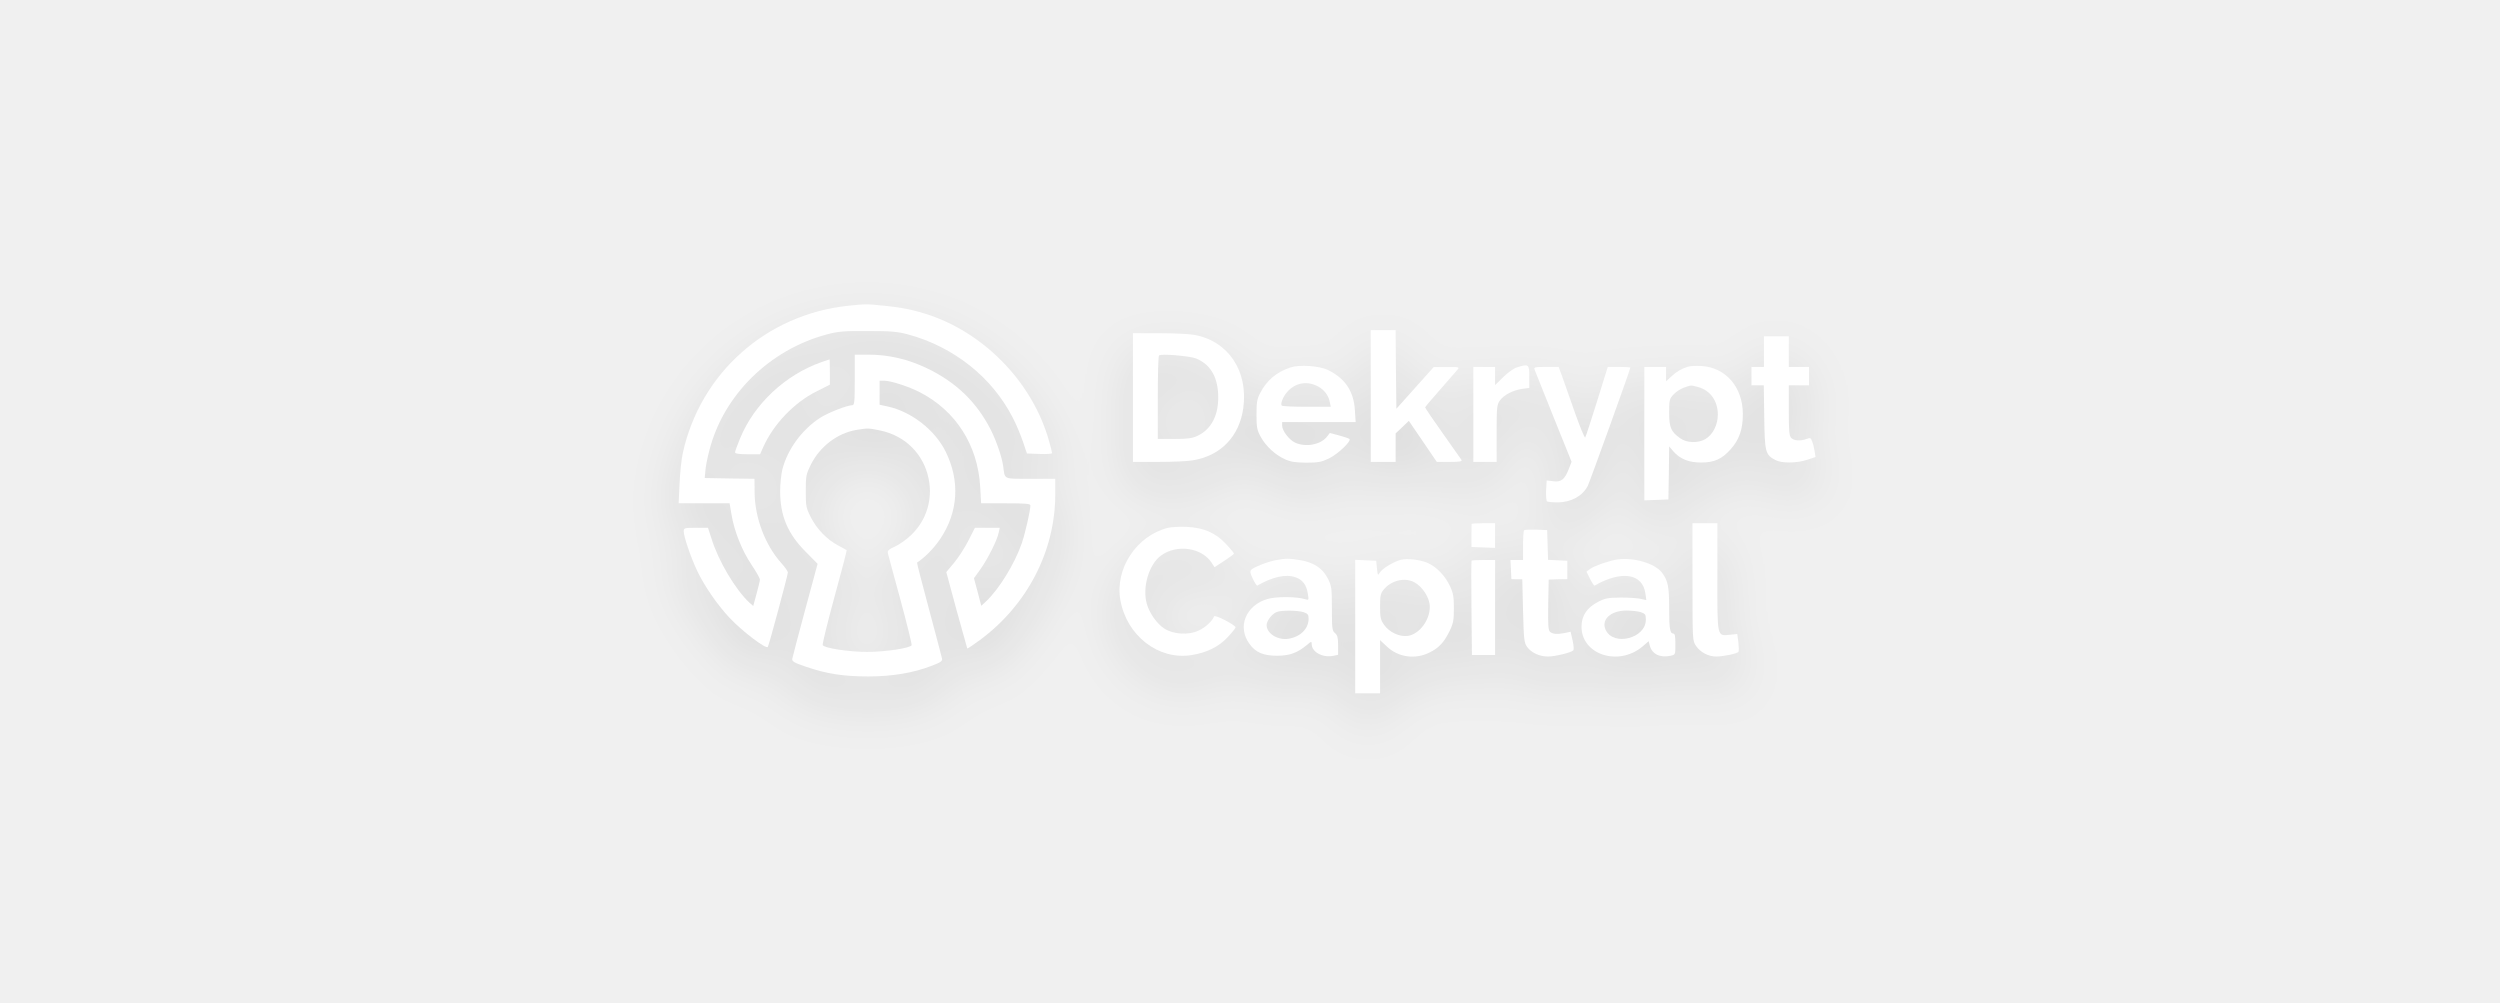
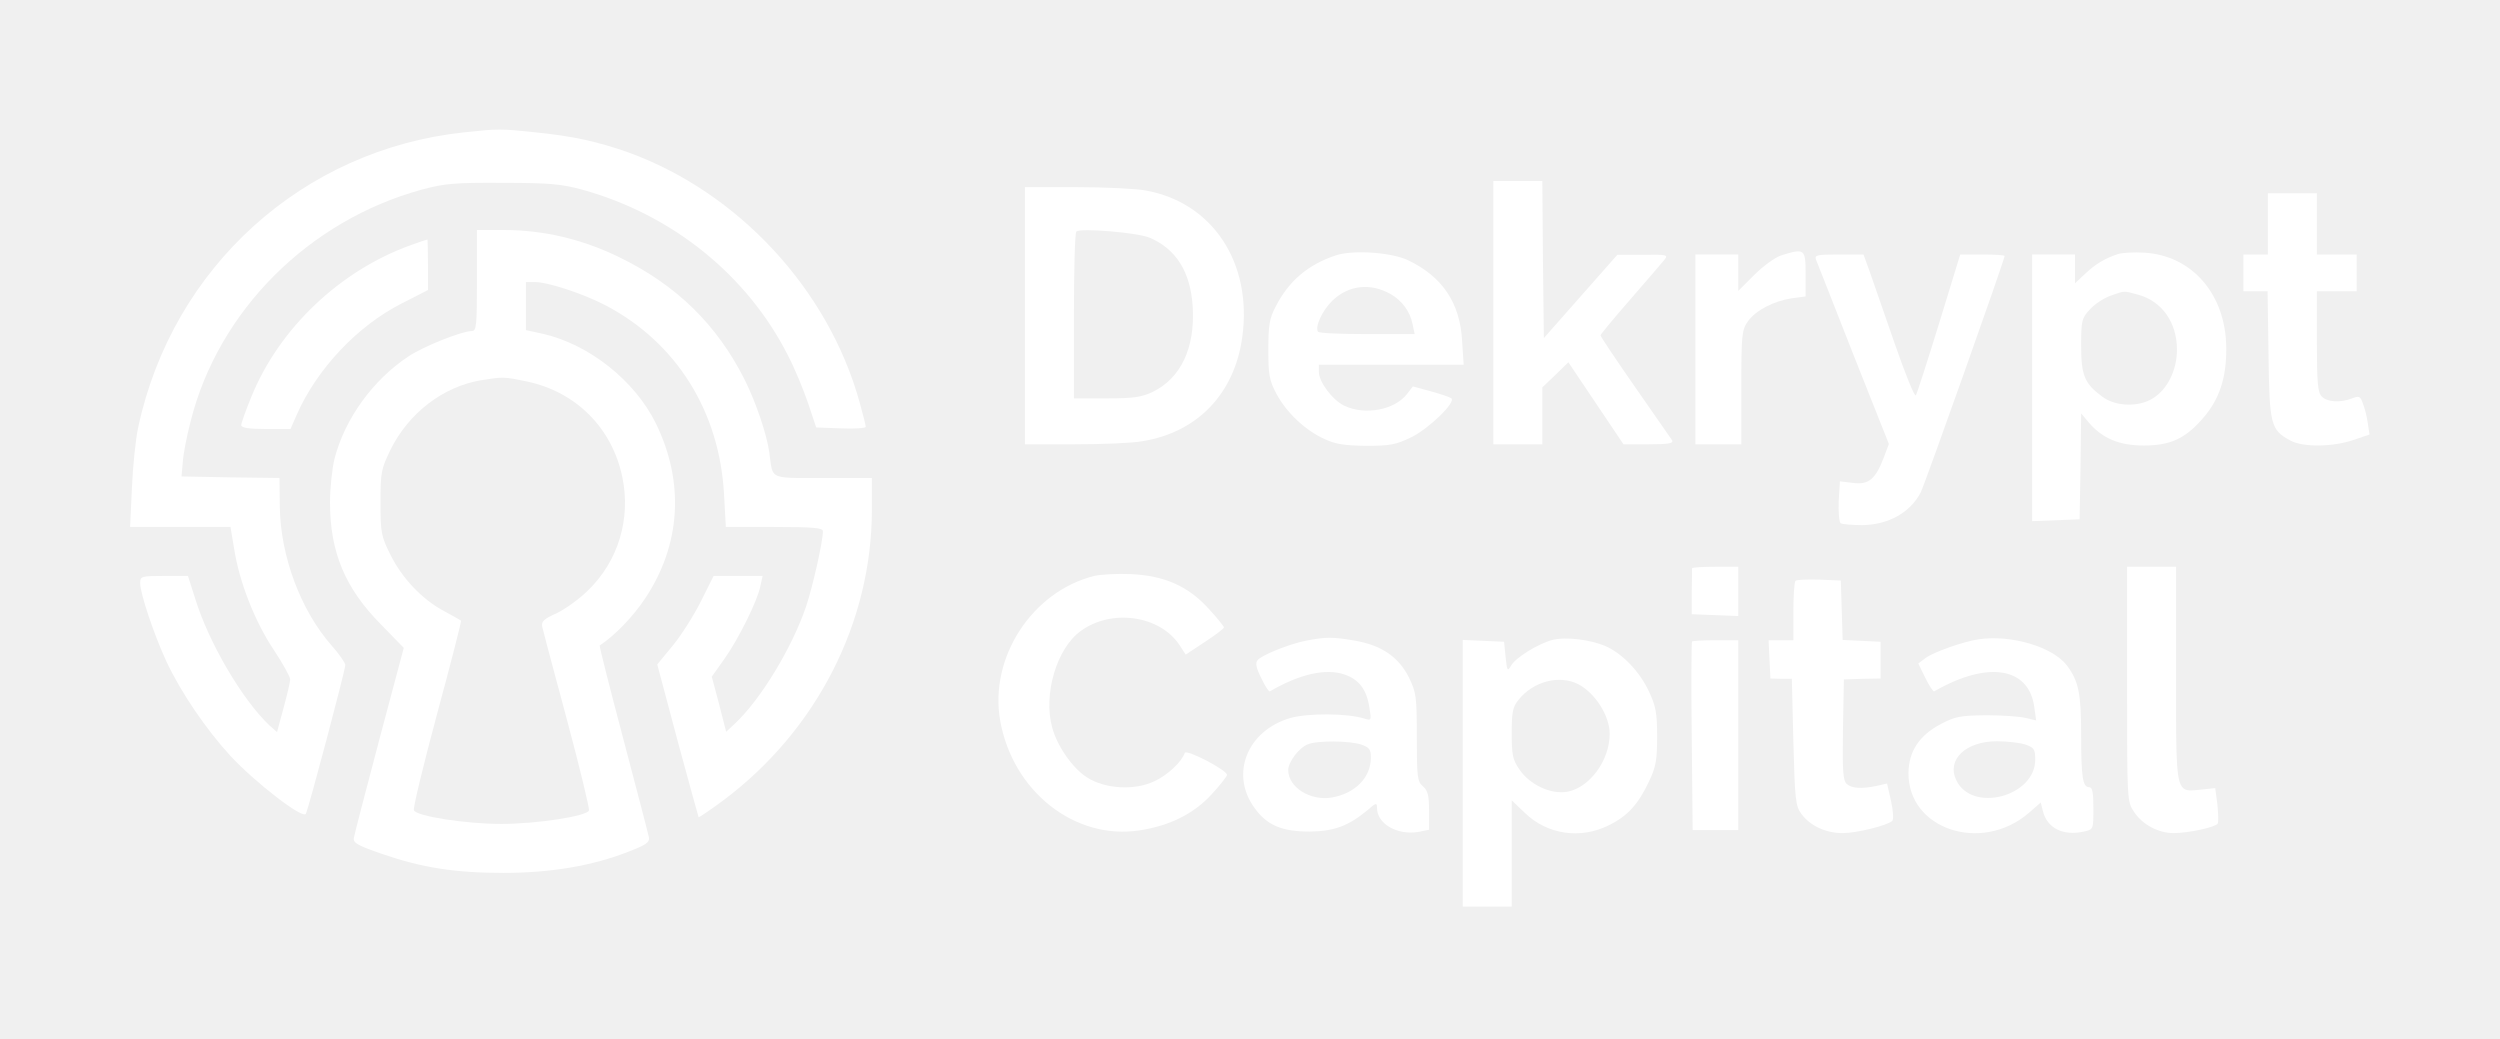
- <svg xmlns="http://www.w3.org/2000/svg" width="167" height="67" viewBox="0 0 167 67" fill="none">
-   <g filter="url(#filter0_d)">
-     <g clip-path="url(#clip0)">
-       <path d="M56.659 20.425C51.198 20.998 46.786 24.919 45.612 30.262C45.519 30.672 45.425 31.593 45.394 32.309L45.332 33.62H47.035H48.737L48.862 34.357C49.039 35.462 49.558 36.772 50.201 37.724C50.513 38.185 50.762 38.635 50.762 38.717C50.762 38.799 50.658 39.229 50.534 39.679L50.316 40.478L50.056 40.253C49.142 39.403 47.99 37.479 47.533 35.994L47.294 35.257H46.484C45.706 35.257 45.675 35.268 45.675 35.503C45.675 35.841 46.132 37.192 46.557 38.103C47.045 39.137 47.907 40.386 48.737 41.276C49.589 42.177 51.188 43.395 51.292 43.211C51.385 43.047 52.631 38.4 52.631 38.236C52.631 38.164 52.423 37.868 52.164 37.581C51.115 36.404 50.43 34.592 50.409 32.934L50.399 31.982L48.737 31.961L47.076 31.931L47.118 31.47C47.128 31.214 47.253 30.59 47.388 30.078C48.333 26.383 51.395 23.373 55.227 22.339C56.005 22.135 56.337 22.104 57.978 22.114C59.556 22.114 59.971 22.155 60.657 22.339C63.709 23.168 66.263 25.195 67.644 27.887C67.862 28.297 68.163 29.013 68.319 29.464L68.599 30.293L69.44 30.324C69.907 30.344 70.281 30.313 70.281 30.272C70.281 30.221 70.188 29.853 70.074 29.453C69.014 25.676 65.952 22.421 62.214 21.09C61.176 20.732 60.335 20.548 59.078 20.425C57.905 20.302 57.822 20.302 56.659 20.425Z" fill="white" />
-       <path d="M91.566 26.454V30.856H92.397H93.228V29.904V28.952L93.674 28.532L94.11 28.113L95.045 29.484L95.979 30.856H96.841C97.505 30.856 97.682 30.825 97.63 30.723C97.588 30.661 97.017 29.853 96.374 28.942C95.73 28.031 95.2 27.253 95.2 27.212C95.2 27.181 95.657 26.639 96.218 26.004C96.768 25.38 97.287 24.786 97.37 24.683C97.505 24.52 97.453 24.509 96.644 24.52H95.771L94.525 25.912L93.279 27.304L93.248 24.673L93.228 22.053H92.397H91.566V26.454Z" fill="white" />
-       <path d="M75.68 26.557V30.856H77.372C78.296 30.856 79.324 30.815 79.656 30.754C81.535 30.457 82.792 29.157 83.051 27.263C83.394 24.796 82.055 22.78 79.781 22.37C79.448 22.309 78.389 22.258 77.424 22.258H75.68V26.557ZM79.905 23.947C80.809 24.326 81.297 25.093 81.369 26.26C81.452 27.642 80.964 28.645 80.009 29.106C79.635 29.28 79.365 29.321 78.452 29.321H77.341V26.578C77.341 25.062 77.372 23.793 77.424 23.742C77.549 23.619 79.469 23.773 79.905 23.947Z" fill="white" />
-       <path d="M117.831 23.485V24.509H117.415H117V25.123V25.738H117.405H117.82L117.851 27.856C117.883 30.211 117.924 30.375 118.599 30.733C119.025 30.958 120.021 30.948 120.727 30.712L121.278 30.528L121.215 30.129C121.184 29.914 121.111 29.627 121.049 29.484C120.966 29.248 120.925 29.228 120.686 29.32C120.281 29.474 119.845 29.443 119.658 29.259C119.523 29.126 119.492 28.808 119.492 27.416V25.738H120.167H120.842V25.123V24.509H120.167H119.492V23.485V22.462H118.661H117.831V23.485Z" fill="white" />
-       <path d="M57.097 25.379C57.097 26.915 57.076 27.068 56.92 27.068C56.557 27.079 55.29 27.58 54.771 27.918C53.567 28.706 52.622 29.996 52.269 31.327C52.186 31.654 52.113 32.32 52.113 32.801C52.113 34.459 52.622 35.667 53.847 36.885L54.615 37.663L53.785 40.734C53.328 42.423 52.944 43.897 52.923 44.009C52.892 44.183 53.037 44.265 53.878 44.552C55.228 45.013 56.36 45.187 58 45.187C59.589 45.187 61.011 44.951 62.226 44.48C62.828 44.255 62.953 44.163 62.932 44.009C62.911 43.897 62.517 42.413 62.06 40.703C61.603 39.004 61.239 37.591 61.26 37.581C61.779 37.243 62.382 36.629 62.797 36.015C64.012 34.224 64.147 32.125 63.16 30.149C62.444 28.716 60.886 27.509 59.329 27.16L58.758 27.038V26.229V25.431H59.059C59.506 25.431 60.7 25.82 61.458 26.209C63.856 27.447 65.32 29.75 65.476 32.514L65.538 33.62H67.178C68.518 33.62 68.829 33.65 68.829 33.763C68.829 34.111 68.487 35.605 68.258 36.281C67.781 37.663 66.722 39.383 65.849 40.191L65.548 40.468L65.309 39.546L65.06 38.625L65.496 38.021C65.984 37.335 66.618 36.076 66.711 35.585L66.784 35.257H65.953H65.123L64.697 36.097C64.458 36.568 64.032 37.233 63.742 37.581L63.212 38.216L63.897 40.754C64.282 42.146 64.603 43.303 64.614 43.324C64.635 43.334 65.019 43.078 65.465 42.75C68.621 40.416 70.49 36.803 70.49 33.046V31.982H68.84C66.981 31.982 67.137 32.053 67.012 31.132C66.929 30.528 66.555 29.443 66.182 28.706C65.237 26.853 63.866 25.533 61.925 24.602C60.669 23.997 59.36 23.69 58.011 23.69H57.097V25.379ZM58.8 28.757C60.461 29.105 61.686 30.313 62.029 31.961C62.319 33.343 61.894 34.756 60.866 35.739C60.565 36.035 60.077 36.373 59.796 36.506C59.371 36.69 59.277 36.783 59.308 36.946C59.329 37.059 59.713 38.461 60.149 40.068C60.585 41.665 60.918 43.037 60.897 43.098C60.824 43.293 59.111 43.549 57.928 43.549C56.723 43.549 55.031 43.293 54.958 43.088C54.927 43.016 55.28 41.573 55.747 39.864C56.214 38.164 56.578 36.762 56.557 36.752C56.536 36.731 56.287 36.598 55.986 36.434C55.238 36.045 54.553 35.329 54.159 34.541C53.847 33.927 53.826 33.804 53.826 32.801C53.826 31.787 53.847 31.685 54.169 31.03C54.782 29.812 55.944 28.931 57.221 28.716C58 28.594 58 28.594 58.8 28.757Z" fill="white" />
-       <path d="M54.864 24.192C52.455 25.042 50.389 26.977 49.444 29.269C49.257 29.72 49.102 30.15 49.102 30.211C49.102 30.303 49.34 30.344 49.943 30.344H50.773L50.991 29.853C51.676 28.328 53.047 26.895 54.542 26.147L55.435 25.697V24.847C55.435 24.377 55.425 23.998 55.414 24.008C55.393 24.008 55.155 24.09 54.864 24.192Z" fill="white" />
-       <path d="M86.218 24.54C85.283 24.848 84.629 25.39 84.183 26.25C83.975 26.639 83.934 26.864 83.934 27.683C83.934 28.543 83.965 28.717 84.214 29.177C84.546 29.792 85.19 30.395 85.844 30.682C86.218 30.856 86.529 30.897 87.256 30.907C88.076 30.907 88.263 30.866 88.782 30.621C89.374 30.334 90.298 29.454 90.142 29.321C90.09 29.28 89.789 29.177 89.447 29.085L88.834 28.922L88.626 29.188C88.201 29.71 87.215 29.894 86.508 29.566C86.103 29.372 85.647 28.768 85.647 28.43V28.195H88.097H90.558L90.506 27.396C90.433 26.127 89.841 25.257 88.678 24.704C88.118 24.438 86.81 24.346 86.218 24.54ZM88.076 25.83C88.46 26.045 88.741 26.414 88.824 26.833L88.896 27.171H87.277C86.384 27.171 85.636 27.14 85.616 27.089C85.512 26.915 85.771 26.373 86.103 26.055C86.654 25.533 87.391 25.451 88.076 25.83Z" fill="white" />
-       <path d="M101.325 24.541C101.128 24.602 100.712 24.899 100.422 25.185L99.871 25.728V25.114V24.51H99.145H98.418V27.683V30.856H99.197H99.975V28.952C99.975 27.192 99.996 27.028 100.193 26.752C100.463 26.373 101.076 26.066 101.688 25.974L102.156 25.912V25.165C102.156 24.315 102.125 24.295 101.325 24.541Z" fill="white" />
-       <path d="M112.737 24.5C112.301 24.643 111.989 24.827 111.636 25.155L111.293 25.472V24.991V24.51H110.567H109.84V28.962V33.425L110.65 33.395L111.449 33.364L111.48 31.593L111.501 29.822L111.771 30.14C112.228 30.662 112.799 30.897 113.629 30.897C114.512 30.897 115.021 30.672 115.613 30.006C116.184 29.372 116.433 28.645 116.422 27.632C116.412 25.851 115.27 24.54 113.64 24.448C113.297 24.428 112.882 24.448 112.737 24.5ZM113.422 25.851C114.242 26.066 114.751 26.782 114.751 27.693C114.751 28.369 114.429 29.024 113.931 29.321C113.453 29.618 112.674 29.597 112.228 29.27C111.615 28.829 111.501 28.553 111.501 27.56C111.501 26.721 111.522 26.639 111.792 26.352C111.947 26.178 112.259 25.974 112.487 25.892C112.996 25.718 112.923 25.718 113.422 25.851Z" fill="white" />
-       <path d="M102.509 24.684C102.551 24.786 103.122 26.209 103.776 27.857L104.98 30.846L104.804 31.307C104.523 32.033 104.285 32.218 103.755 32.146L103.319 32.095L103.278 32.76C103.267 33.129 103.288 33.467 103.35 33.497C103.402 33.528 103.724 33.559 104.077 33.559C104.959 33.548 105.707 33.139 106.06 32.463C106.195 32.207 108.905 24.684 108.905 24.561C108.905 24.53 108.562 24.51 108.147 24.51H107.399L106.683 26.813C106.288 28.072 105.935 29.157 105.894 29.218C105.852 29.28 105.531 28.492 105.167 27.458C104.804 26.424 104.42 25.339 104.316 25.042L104.118 24.51H103.278C102.53 24.51 102.457 24.53 102.509 24.684Z" fill="white" />
-       <path d="M98.303 35.001C98.303 35.032 98.303 35.39 98.293 35.79V36.537L99.082 36.568L99.871 36.598V35.769V34.95H99.092C98.667 34.95 98.314 34.971 98.303 35.001Z" fill="white" />
-       <path d="M113.059 38.881C113.059 42.791 113.059 42.801 113.297 43.149C113.578 43.569 114.118 43.856 114.637 43.856C115.135 43.856 116.049 43.661 116.132 43.538C116.163 43.487 116.153 43.201 116.121 42.894L116.049 42.351L115.561 42.402C114.689 42.484 114.72 42.627 114.72 38.523V34.95H113.889H113.059V38.881Z" fill="white" />
-       <path d="M78.027 35.257C75.92 35.779 74.466 37.99 74.84 40.089C75.266 42.464 77.373 44.101 79.574 43.764C80.592 43.61 81.422 43.201 82.014 42.556C82.305 42.249 82.533 41.952 82.533 41.911C82.533 41.747 81.153 41.041 81.101 41.174C81.007 41.46 80.529 41.911 80.083 42.116C79.408 42.443 78.38 42.382 77.768 41.983C77.28 41.665 76.771 40.938 76.605 40.324C76.293 39.219 76.761 37.673 77.57 37.1C78.619 36.342 80.26 36.578 80.924 37.571L81.132 37.888L81.775 37.468C82.139 37.233 82.43 37.018 82.43 36.977C82.43 36.946 82.201 36.66 81.91 36.353C81.215 35.595 80.405 35.247 79.273 35.196C78.806 35.175 78.256 35.206 78.027 35.257Z" fill="white" />
-       <path d="M101.812 35.422C101.771 35.462 101.739 35.923 101.739 36.455V37.407H101.324H100.898L100.93 38.042L100.961 38.687L101.324 38.697H101.688L101.739 40.806C101.791 42.74 101.812 42.945 102.009 43.211C102.3 43.611 102.84 43.856 103.411 43.856C103.878 43.856 104.937 43.6 105.093 43.447C105.145 43.406 105.124 43.109 105.051 42.781L104.916 42.198L104.553 42.28C104.044 42.382 103.733 42.362 103.556 42.218C103.421 42.106 103.401 41.799 103.421 40.396L103.453 38.718L104.075 38.697L104.698 38.687V38.073V37.459L104.055 37.428L103.411 37.397L103.38 36.404L103.349 35.411L102.622 35.381C102.217 35.37 101.854 35.381 101.812 35.422Z" fill="white" />
-       <path d="M85.233 37.417C84.651 37.53 83.717 37.898 83.572 38.072C83.489 38.165 83.52 38.328 83.696 38.676C83.821 38.943 83.956 39.137 83.987 39.117C85.004 38.533 85.887 38.339 86.52 38.553C87.008 38.717 87.268 39.055 87.361 39.649C87.434 40.089 87.434 40.099 87.195 40.028C86.614 39.843 85.264 39.843 84.683 40.007C83.219 40.427 82.627 41.88 83.468 43.017C83.883 43.59 84.392 43.805 85.337 43.805C86.167 43.794 86.645 43.62 87.299 43.088C87.59 42.832 87.621 42.832 87.621 43.017C87.621 43.549 88.316 43.938 89.033 43.815L89.386 43.743V43.109C89.386 42.597 89.344 42.433 89.178 42.29C88.991 42.136 88.971 41.993 88.971 40.652C88.971 39.27 88.95 39.157 88.701 38.646C88.348 37.96 87.766 37.571 86.853 37.417C86.115 37.294 85.897 37.294 85.233 37.417ZM87.091 40.898C87.361 40.99 87.413 41.061 87.413 41.328C87.413 42.003 86.873 42.535 86.074 42.669C85.347 42.781 84.61 42.321 84.61 41.747C84.61 41.481 84.973 41 85.274 40.887C85.586 40.754 86.707 40.765 87.091 40.898Z" fill="white" />
-       <path d="M93.569 37.397C93.092 37.52 92.313 37.991 92.168 38.257C92.043 38.461 92.033 38.441 91.981 37.97L91.929 37.458L91.233 37.428L90.527 37.397V41.86V46.313H91.358H92.189V44.542V42.761L92.635 43.18C93.393 43.907 94.525 44.071 95.49 43.59C96.124 43.283 96.487 42.883 96.85 42.116C97.079 41.645 97.12 41.41 97.12 40.632C97.12 39.854 97.079 39.618 96.85 39.137C96.528 38.451 95.947 37.858 95.366 37.602C94.847 37.387 94.026 37.284 93.569 37.397ZM94.452 38.881C95.023 39.178 95.511 39.935 95.511 40.539C95.511 41.43 94.826 42.341 94.068 42.474C93.507 42.566 92.801 42.239 92.448 41.727C92.22 41.399 92.189 41.235 92.189 40.519C92.189 39.823 92.22 39.639 92.417 39.403C92.915 38.779 93.808 38.554 94.452 38.881Z" fill="white" />
-       <path d="M108.022 37.376C107.514 37.448 106.486 37.806 106.226 38.001L105.977 38.185L106.216 38.666C106.351 38.932 106.486 39.137 106.517 39.117C108.334 38.083 109.735 38.308 109.912 39.649L109.974 40.089L109.621 40.007C109.424 39.956 108.822 39.915 108.282 39.915C107.41 39.925 107.233 39.956 106.756 40.202C106.018 40.58 105.655 41.113 105.645 41.839C105.624 43.723 108.105 44.542 109.715 43.191L110.13 42.832L110.203 43.119C110.348 43.692 110.888 43.958 111.594 43.805C111.916 43.733 111.916 43.733 111.916 43.027C111.916 42.495 111.885 42.321 111.77 42.321C111.552 42.321 111.5 41.983 111.5 40.57C111.5 39.199 111.417 38.779 111.023 38.257C110.545 37.632 109.133 37.213 108.022 37.376ZM109.621 40.898C109.901 41 109.943 41.051 109.943 41.399C109.943 42.638 107.794 43.191 107.264 42.085C106.932 41.399 107.586 40.785 108.645 40.785C108.998 40.785 109.434 40.836 109.621 40.898Z" fill="white" />
-       <path d="M98.303 37.448C98.282 37.469 98.272 38.902 98.293 40.621L98.324 43.754H99.092H99.871V40.581V37.407H99.113C98.687 37.407 98.324 37.428 98.303 37.448Z" fill="white" />
-     </g>
-   </g>
-   <defs>
-     <filter id="filter0_d" x="-3.333" y="-1.667" width="173.333" height="73.333" filterUnits="userSpaceOnUse" color-interpolation-filters="sRGB">
-       <feFlood flood-opacity="0" result="BackgroundImageFix" />
-       <feColorMatrix in="SourceAlpha" type="matrix" values="0 0 0 0 0 0 0 0 0 0 0 0 0 0 0 0 0 0 127 0" />
-       <feOffset dy="1.667" />
-       <feGaussianBlur stdDeviation="1.667" />
-       <feColorMatrix type="matrix" values="0 0 0 0 0 0 0 0 0 0 0 0 0 0 0 0 0 0 0.1 0" />
-       <feBlend mode="normal" in2="BackgroundImageFix" result="effect1_dropShadow" />
-       <feBlend mode="normal" in="SourceGraphic" in2="effect1_dropShadow" result="shape" />
-     </filter>
-     <clipPath id="clip0">
-       <rect width="76" height="26" fill="white" transform="translate(45.332 20.333)" />
-     </clipPath>
-   </defs>
+ <svg xmlns="http://www.w3.org/2000/svg" width="643" height="267" viewBox="0 0 643 267" fill="none">
+   <path d="M35.586 109.708C44.483 68.606 77.948 38.448 119.365 34.039C128.184 33.094 128.814 33.094 137.712 34.039C147.239 34.984 153.617 36.401 161.491 39.157C189.838 49.393 213.066 74.432 221.097 103.488C221.964 106.558 222.672 109.393 222.672 109.787C222.672 110.102 219.838 110.338 216.294 110.18L209.916 109.944L207.79 103.566C206.609 100.102 204.326 94.59 202.672 91.44C192.2 70.732 172.83 55.141 149.68 48.763C144.483 47.346 141.334 47.031 129.365 47.031C116.924 46.952 114.404 47.188 108.499 48.763C79.444 56.716 56.215 79.865 49.05 108.291C48.026 112.228 47.082 117.031 47.003 118.999L46.688 122.543L59.286 122.779L71.885 122.936L71.963 130.259C72.121 143.015 77.318 156.952 85.271 166.007C87.239 168.212 88.814 170.495 88.814 171.047C88.814 172.306 79.365 208.054 78.656 209.314C77.869 210.732 65.743 201.362 59.286 194.432C52.987 187.582 46.452 177.976 42.751 170.023C39.523 163.015 36.058 152.621 36.058 150.023C36.058 148.212 36.294 148.133 42.2 148.133H48.342L50.153 153.802C53.617 165.22 62.357 180.023 69.286 186.558L71.255 188.291L72.908 182.149C73.853 178.684 74.641 175.377 74.641 174.747C74.641 174.117 72.751 170.653 70.389 167.11C65.507 159.787 61.57 149.708 60.231 141.204L59.286 135.535H33.46L33.932 125.456C34.168 119.944 34.877 112.858 35.586 109.708Z" fill="white" />
+   <path d="M384.089 114.274V46.558H396.688L396.845 66.715L397.081 86.951L415.979 65.534H422.593C428.735 65.455 429.129 65.534 428.105 66.794C427.475 67.581 423.538 72.148 419.365 76.951C415.113 81.833 411.648 86.006 411.648 86.243C411.648 86.558 415.664 92.542 420.546 99.55C425.428 106.558 429.759 112.778 430.073 113.251C430.467 114.038 429.129 114.274 424.089 114.274H417.554L403.381 93.172L400.073 96.4L396.688 99.629V114.274H384.089Z" fill="white" />
+   <path fill-rule="evenodd" clip-rule="evenodd" d="M263.617 114.275H276.451C283.459 114.275 291.254 113.96 293.774 113.488C308.026 111.204 317.554 101.204 319.522 86.637C322.121 67.661 311.963 52.149 294.719 48.999C292.199 48.527 284.168 48.133 276.845 48.133H263.617V114.275ZM295.664 61.125C302.514 64.039 306.215 69.944 306.766 78.921C307.396 89.551 303.695 97.267 296.451 100.81C293.617 102.149 291.569 102.464 284.64 102.464H276.215V81.362C276.215 69.708 276.451 59.944 276.845 59.551C277.79 58.606 292.357 59.787 295.664 61.125Z" fill="white" />
+   <path d="M583.302 65.457V49.709H595.9V65.457H606.136V74.906H595.9V87.819C595.9 98.528 596.136 100.969 597.16 101.992C598.577 103.41 601.884 103.646 604.955 102.465C606.766 101.756 607.081 101.914 607.711 103.725C608.184 104.827 608.735 107.032 608.971 108.685L609.443 111.756L605.27 113.173C599.916 114.985 592.357 115.063 589.129 113.331C584.01 110.575 583.695 109.315 583.459 91.205L583.223 74.906H577.003V65.457H583.302Z" fill="white" />
+   <path fill-rule="evenodd" clip-rule="evenodd" d="M122.672 72.149C122.672 83.96 122.515 85.141 121.334 85.141C118.578 85.22 108.972 89.078 105.035 91.677C95.901 97.74 88.735 107.661 86.058 117.897C85.428 120.417 84.877 125.535 84.877 129.236C84.877 141.992 88.735 151.283 98.027 160.653L103.853 166.637L97.554 190.259C94.09 203.251 91.176 214.59 91.019 215.456C90.783 216.795 91.885 217.425 98.263 219.629C108.499 223.173 117.082 224.511 129.523 224.511C141.57 224.511 152.357 222.7 161.57 219.078C166.137 217.346 167.082 216.637 166.924 215.456C166.767 214.59 163.775 203.173 160.31 190.023C156.846 176.952 154.09 166.086 154.247 166.007C158.184 163.409 162.751 158.685 165.901 153.96C175.113 140.181 176.137 124.039 168.657 108.842C163.224 97.818 151.413 88.527 139.601 85.85L135.271 84.905V72.543H137.554C140.94 72.543 149.995 75.535 155.743 78.527C173.932 88.055 185.035 105.771 186.216 127.031L186.688 135.535H199.129C209.287 135.535 211.649 135.771 211.649 136.637C211.649 139.314 209.05 150.811 207.318 156.007C203.696 166.637 195.664 179.866 189.05 186.086L186.767 188.212L184.956 181.125L183.066 174.039L186.373 169.393C190.074 164.118 194.877 154.433 195.586 150.653L196.137 148.133H183.538L180.31 154.59C178.499 158.212 175.271 163.33 173.066 166.007L169.05 170.889L174.247 190.417C177.161 201.125 179.601 210.023 179.68 210.181C179.838 210.259 182.751 208.291 186.137 205.771C210.074 187.818 224.247 160.023 224.247 131.125V122.937H211.727C210.705 122.937 209.764 122.939 208.896 122.942H208.893C202.595 122.961 200.177 122.969 199.104 121.771C198.435 121.025 198.288 119.81 198.05 117.839C197.996 117.399 197.938 116.92 197.869 116.401C197.239 111.755 194.405 103.409 191.57 97.74C184.405 83.488 174.011 73.33 159.287 66.165C149.759 61.519 139.838 59.157 129.601 59.157H122.672V72.149ZM135.586 98.133C148.184 100.811 157.476 110.102 160.074 122.779C162.279 133.409 159.05 144.275 151.255 151.834C148.972 154.118 145.271 156.716 143.145 157.74C139.916 159.157 139.208 159.866 139.444 161.125C139.566 161.795 141.333 168.389 143.656 177.056L143.657 177.06L143.666 177.092C144.346 179.63 145.074 182.345 145.822 185.141C149.129 197.425 151.649 207.976 151.491 208.448C150.94 209.944 137.948 211.913 128.972 211.913C119.838 211.913 107.003 209.944 106.452 208.37C106.216 207.818 108.893 196.716 112.436 183.566C115.979 170.496 118.735 159.708 118.578 159.629C118.449 159.501 117.169 158.796 115.462 157.858L115.447 157.849C115.066 157.639 114.663 157.418 114.247 157.188C108.578 154.196 103.381 148.685 100.389 142.622C98.027 137.897 97.869 136.952 97.869 129.236C97.869 121.44 98.027 120.653 100.468 115.614C105.113 106.244 113.932 99.472 123.617 97.818C126.52 97.354 127.996 97.118 129.467 97.147C130.988 97.178 132.503 97.493 135.586 98.133Z" fill="white" />
+   <path d="M64.641 102.071C71.806 84.433 87.475 69.552 105.743 63.016C107.948 62.229 109.759 61.599 109.916 61.599C109.995 61.52 110.074 64.433 110.074 68.055V74.591L103.302 78.055C91.963 83.803 81.57 94.827 76.373 106.559L74.719 110.339H68.42C63.853 110.339 62.042 110.024 62.042 109.315C62.042 108.843 63.223 105.536 64.641 102.071Z" fill="white" />
+   <path fill-rule="evenodd" clip-rule="evenodd" d="M343.538 65.692C336.452 68.054 331.491 72.227 328.105 78.841C326.53 81.833 326.215 83.566 326.215 89.865C326.215 96.479 326.452 97.818 328.341 101.361C330.861 106.085 335.743 110.731 340.704 112.936C343.538 114.274 345.9 114.589 351.412 114.668C357.633 114.668 359.05 114.353 362.987 112.463C367.475 110.259 374.483 103.487 373.302 102.463C372.908 102.148 370.625 101.361 368.026 100.652L363.381 99.392L361.806 101.44C358.578 105.455 351.097 106.873 345.743 104.353C342.672 102.857 339.207 98.211 339.207 95.613V93.802H376.452L376.058 87.66C375.507 77.896 371.018 71.204 362.2 66.952C357.948 64.904 348.026 64.196 343.538 65.692ZM357.633 75.613C360.546 77.266 362.672 80.101 363.302 83.329L363.853 85.928H351.57C344.798 85.928 339.129 85.692 338.971 85.298C338.184 83.959 340.152 79.786 342.672 77.345C346.845 73.329 352.436 72.7 357.633 75.613Z" fill="white" />
+   <path d="M451.254 70.653C453.459 68.448 456.609 66.165 458.105 65.692C464.168 63.803 464.404 63.96 464.404 70.496V76.244L460.861 76.716C456.215 77.425 451.569 79.787 449.522 82.7C448.026 84.826 447.868 86.086 447.868 99.629V114.275H436.057V65.456H447.081V74.826L451.254 70.653Z" fill="white" />
+   <path fill-rule="evenodd" clip-rule="evenodd" d="M544.64 65.378C541.333 66.48 538.971 67.897 536.294 70.417L533.695 72.858V65.456H522.672V134.039L534.876 133.567L535.113 119.945L535.27 106.323L537.317 108.763C540.782 112.779 545.113 114.59 551.412 114.59C558.105 114.59 561.963 112.858 566.451 107.74C570.782 102.858 572.672 97.267 572.593 89.472C572.514 75.771 563.853 65.693 551.491 64.984C548.892 64.826 545.743 64.984 544.64 65.378ZM549.837 75.771C556.058 77.425 559.916 82.937 559.916 89.945C559.916 95.141 557.475 100.181 553.695 102.464C550.073 104.748 544.168 104.59 540.782 102.071C536.136 98.685 535.27 96.559 535.27 88.921C535.27 82.464 535.428 81.834 537.475 79.63C538.656 78.291 541.018 76.716 542.75 76.086C542.857 76.049 542.959 76.014 543.059 75.979L543.558 75.804C544.961 75.312 545.661 75.066 546.368 75.041C547.074 75.016 547.786 75.211 549.209 75.6C549.405 75.654 549.613 75.711 549.837 75.771Z" fill="white" />
+   <path d="M476.688 91.205C471.727 78.528 467.396 67.583 467.081 66.795C466.688 65.614 467.239 65.457 472.908 65.457H479.286L480.782 69.551C481.13 70.561 481.894 72.754 482.875 75.575C484.114 79.136 485.701 83.696 487.239 88.134C489.995 96.087 492.436 102.15 492.751 101.677C493.066 101.205 495.743 92.858 498.735 83.173L504.168 65.457H509.837C512.987 65.457 515.585 65.614 515.585 65.85C515.585 66.795 495.034 124.669 494.011 126.638C491.333 131.835 485.664 134.984 478.971 135.063C476.294 135.063 473.853 134.827 473.459 134.591C472.987 134.354 472.829 131.756 472.908 128.921L473.223 123.803L476.53 124.197C480.546 124.748 482.357 123.331 484.483 117.74L485.822 114.197L476.688 91.205Z" fill="white" />
+   <path d="M435.192 146.165C435.192 146.401 435.192 149.157 435.113 152.228V157.976L447.082 158.448V145.771H441.176C437.948 145.771 435.271 145.928 435.192 146.165Z" fill="white" />
+   <path d="M548.893 208.842C547.082 206.165 547.082 206.086 547.082 176.007V145.771H559.68L559.679 176.405C559.674 196.406 559.673 201.772 561.916 202.984C562.738 203.429 563.862 203.315 565.399 203.159L565.406 203.158L565.426 203.156C565.629 203.136 565.84 203.115 566.058 203.094L569.759 202.7L570.31 206.873C570.546 209.236 570.625 211.44 570.388 211.834C569.759 212.779 562.83 214.275 559.05 214.275C555.113 214.275 551.019 212.07 548.893 208.842Z" fill="white" />
+   <path d="M281.412 148.133C265.428 152.149 254.404 169.156 257.239 185.298C260.467 203.566 276.452 216.164 293.145 213.566C300.861 212.385 307.16 209.235 311.649 204.275C313.853 201.912 315.586 199.629 315.586 199.314C315.586 198.054 305.113 192.621 304.719 193.645C304.011 195.849 300.389 199.314 297.003 200.889C291.885 203.408 284.089 202.936 279.444 199.865C275.743 197.424 271.885 191.834 270.625 187.109C268.263 178.605 271.806 166.716 277.948 162.306C285.9 156.479 298.341 158.29 303.381 165.928L304.956 168.369L309.837 165.141C312.593 163.33 314.798 161.676 314.798 161.361C314.798 161.125 313.066 158.92 310.861 156.558C305.586 150.731 299.444 148.054 290.861 147.66C287.318 147.503 283.145 147.739 281.412 148.133Z" fill="white" />
+   <path d="M461.255 157.347C461.255 153.252 461.491 149.709 461.806 149.394C462.121 149.079 464.877 149 467.948 149.079L473.46 149.315L473.932 164.591L483.696 165.063V174.512L478.972 174.591L474.247 174.748L474.011 187.662C473.854 198.449 474.011 200.811 475.035 201.677C476.373 202.78 478.736 202.937 482.594 202.15L485.35 201.52L486.373 206.008C486.925 208.528 487.082 210.811 486.688 211.126C485.507 212.307 477.476 214.276 473.932 214.276C469.602 214.276 465.507 212.386 463.303 209.315C461.806 207.268 461.649 205.693 461.255 190.811L460.862 174.591H458.106L455.35 174.512L454.877 164.669H461.255V157.347Z" fill="white" />
+   <path fill-rule="evenodd" clip-rule="evenodd" d="M336.058 164.748C331.648 165.614 324.562 168.449 323.459 169.787C322.829 170.496 323.066 171.756 324.404 174.433C325.349 176.48 326.373 177.976 326.609 177.819C334.325 173.331 341.018 171.835 345.821 173.488C349.522 174.748 351.491 177.346 352.199 181.913C352.751 185.299 352.751 185.378 350.94 184.827C346.53 183.409 336.294 183.409 331.884 184.669C320.782 187.898 316.294 199.079 322.672 207.819C325.821 212.228 329.68 213.882 336.845 213.882C343.144 213.803 346.766 212.465 351.727 208.37C353.932 206.402 354.168 206.402 354.168 207.819C354.168 211.913 359.443 214.906 364.877 213.961L367.554 213.409V208.528C367.554 204.591 367.239 203.331 365.979 202.228C364.562 201.047 364.404 199.945 364.404 189.63C364.404 179 364.247 178.134 362.357 174.197C359.68 168.921 355.27 165.929 348.341 164.748C342.751 163.803 341.097 163.803 336.058 164.748ZM350.152 191.52C352.199 192.228 352.593 192.78 352.593 194.827C352.593 200.024 348.499 204.118 342.436 205.142C336.924 206.008 331.333 202.465 331.333 198.055C331.333 196.008 334.089 192.307 336.373 191.441C338.735 190.417 347.239 190.496 350.152 191.52Z" fill="white" />
+   <path fill-rule="evenodd" clip-rule="evenodd" d="M388.656 171.203C389.759 169.156 395.664 165.534 399.286 164.589C402.751 163.723 408.971 164.51 412.908 166.164C417.318 168.132 421.727 172.699 424.168 177.975C425.9 181.675 426.215 183.486 426.215 189.471C426.215 195.455 425.9 197.266 424.168 200.888C421.412 206.794 418.656 209.864 413.853 212.227C406.53 215.927 397.948 214.668 392.2 209.077L388.814 205.849V233.172H376.215V164.589L386.845 165.061L387.239 168.998C387.633 172.62 387.711 172.778 388.656 171.203ZM414.011 188.762C414.011 184.116 410.31 178.29 405.979 176.006C401.097 173.486 394.326 175.219 390.546 180.022C389.05 181.833 388.814 183.25 388.814 188.605C388.814 194.116 389.05 195.376 390.782 197.896C393.459 201.833 398.814 204.353 403.066 203.644C408.814 202.62 414.011 195.612 414.011 188.762Z" fill="white" />
+   <path fill-rule="evenodd" clip-rule="evenodd" d="M508.893 164.432C505.034 164.984 497.239 167.739 495.271 169.236L493.381 170.653L495.192 174.354C496.216 176.401 497.239 177.976 497.475 177.818C511.255 169.865 521.885 171.598 523.224 181.913L523.696 185.299L521.019 184.669C519.523 184.275 514.956 183.96 510.861 183.96C504.247 184.039 502.908 184.275 499.286 186.165C493.696 189.078 490.94 193.173 490.861 198.763C490.704 213.251 509.523 219.551 521.727 209.157L524.877 206.401L525.428 208.606C526.531 213.015 530.625 215.062 535.98 213.881C538.421 213.33 538.42 213.33 538.42 207.897C538.42 203.802 538.184 202.464 537.318 202.464C535.665 202.464 535.271 199.865 535.271 188.999C535.271 178.448 534.641 175.22 531.649 171.204C528.027 166.401 517.318 163.173 508.893 164.432ZM521.019 191.519C523.145 192.306 523.46 192.7 523.46 195.377C523.46 204.905 507.16 209.157 503.145 200.653C500.625 195.377 505.586 190.653 513.617 190.653C516.294 190.653 519.602 191.047 521.019 191.519Z" fill="white" />
+   <path d="M435.114 189.393C434.956 176.165 435.035 165.141 435.192 164.984C435.35 164.826 438.106 164.669 441.334 164.669H447.082V213.488H435.35L435.114 189.393Z" fill="white" />
</svg>
